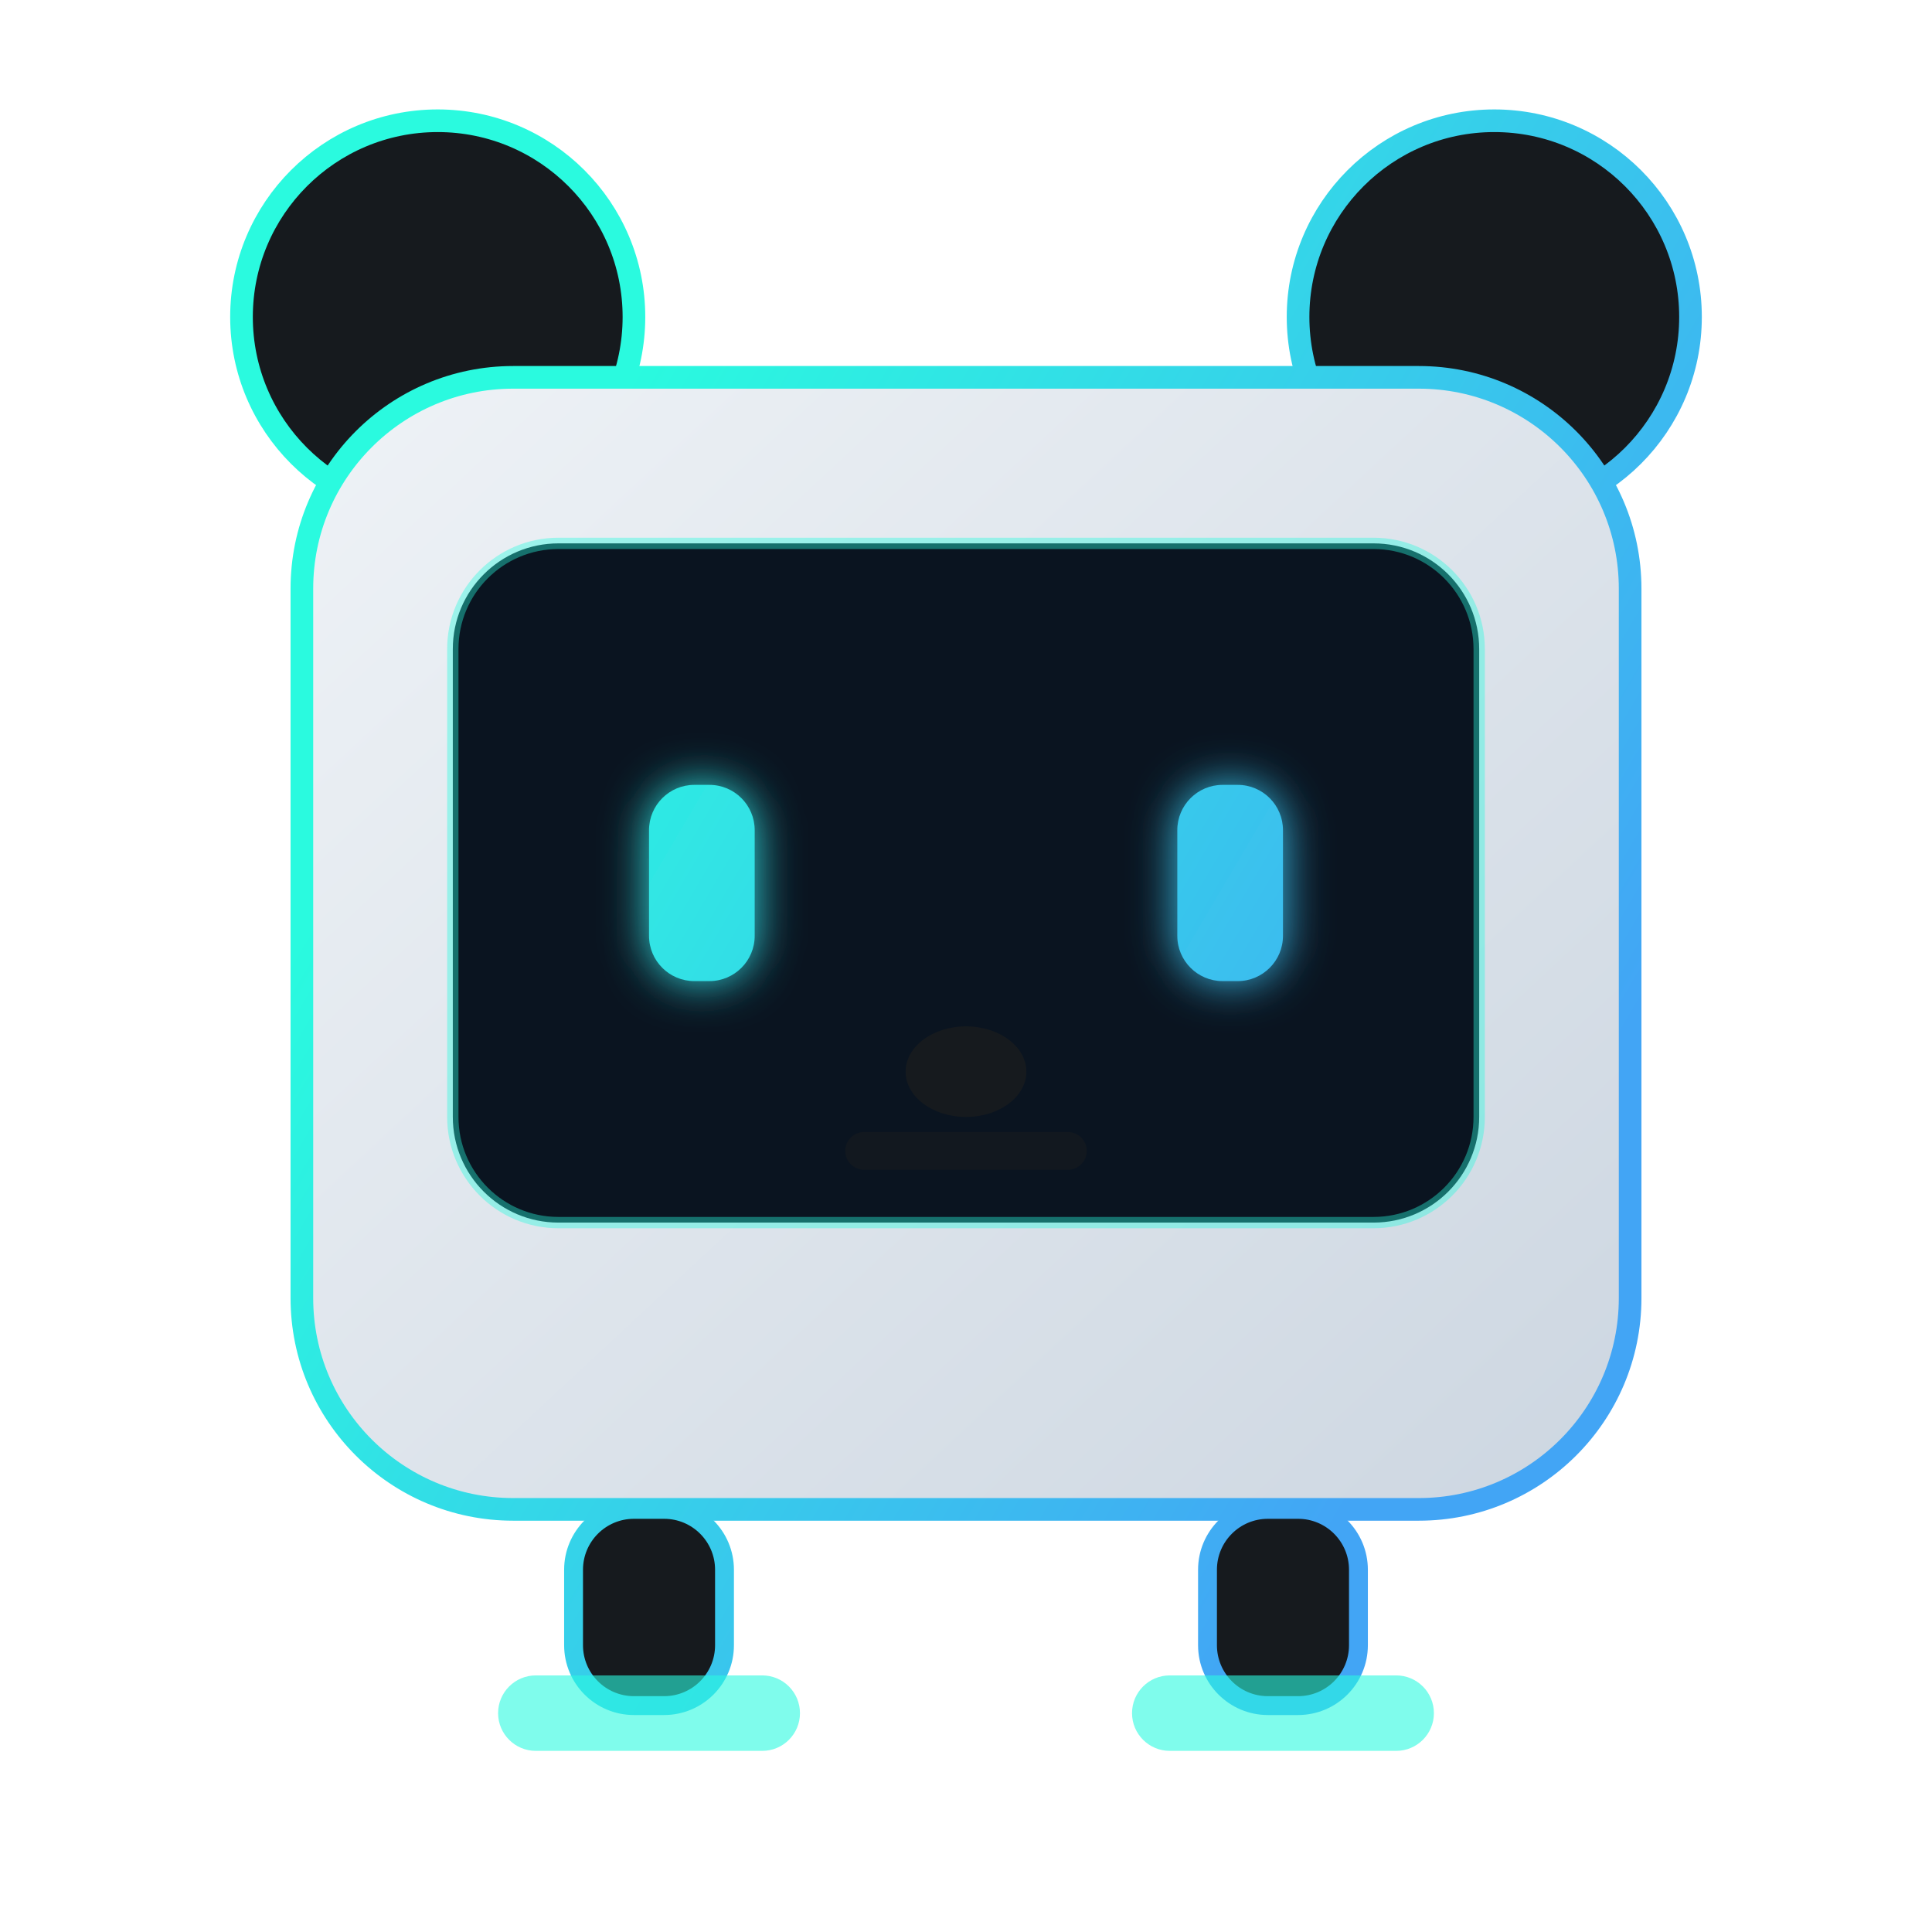
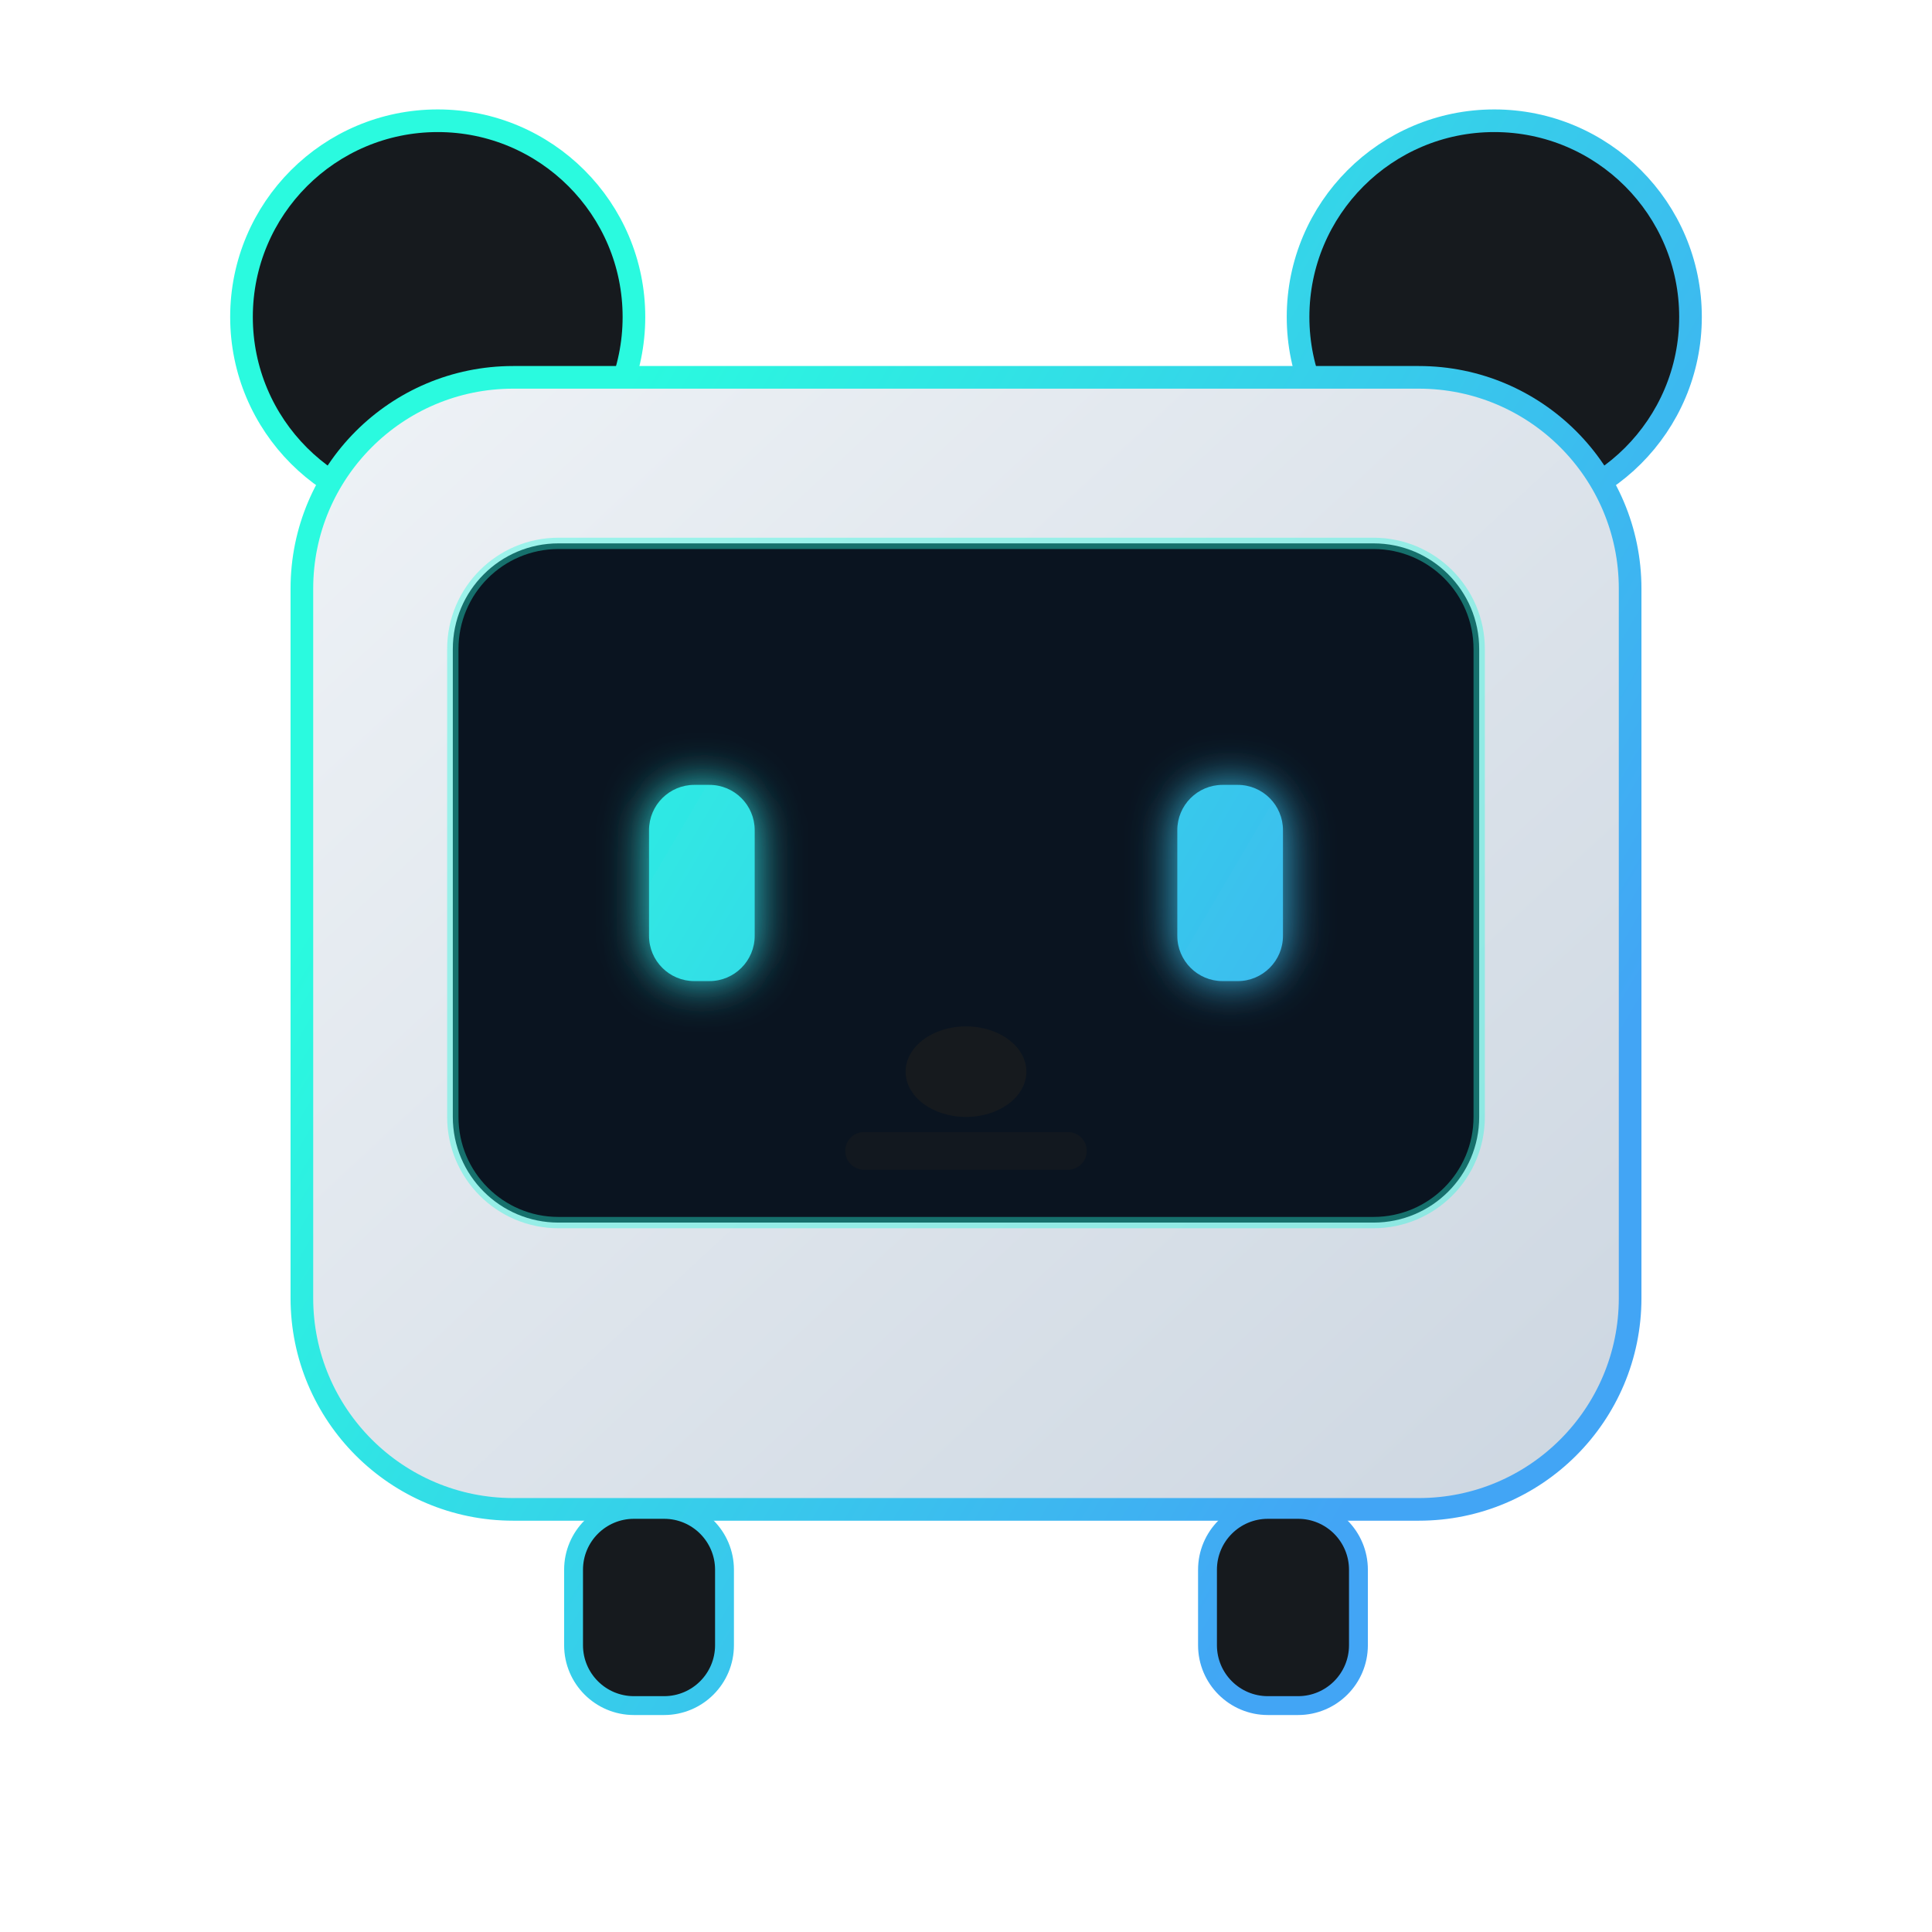
<svg xmlns="http://www.w3.org/2000/svg" width="256" height="256" viewBox="0 0 256 256" fill="none">
  <defs>
    <linearGradient id="bodyGrad" x1="48" y1="48" x2="208" y2="220" gradientUnits="userSpaceOnUse">
      <stop offset="0" stop-color="#eef2f6" />
      <stop offset="1" stop-color="#cbd5e0" />
    </linearGradient>
    <linearGradient id="accentGrad" x1="60" y1="90" x2="196" y2="170" gradientUnits="userSpaceOnUse">
      <stop offset="0" stop-color="#2afadf" />
      <stop offset="1" stop-color="#42a5f5" />
    </linearGradient>
    <filter id="glow" x="-30%" y="-30%" width="160%" height="160%">
      <feGaussianBlur stdDeviation="3" result="blur" />
      <feMerge>
        <feMergeNode in="blur" />
        <feMergeNode in="SourceGraphic" />
      </feMerge>
    </filter>
  </defs>
  <g id="pet-body-group">
    <circle cx="58" cy="42" r="26" fill="#161a1e" stroke="url(#accentGrad)" stroke-width="3" />
    <circle cx="198" cy="42" r="26" fill="#161a1e" stroke="url(#accentGrad)" stroke-width="3" />
    <rect x="40" y="50" width="176" height="150" rx="28" fill="url(#bodyGrad)" stroke="url(#accentGrad)" stroke-width="3" />
    <ellipse cx="93" cy="112" rx="22" ry="28" fill="#161a1e" />
    <ellipse cx="163" cy="112" rx="22" ry="28" fill="#161a1e" />
    <rect x="60" y="72" width="136" height="90" rx="14" fill="#0a1420" stroke="#2afadf" stroke-opacity="0.4" stroke-width="1.5" />
    <g filter="url(#glow)">
      <rect x="86" y="104" width="14" height="26" rx="6" fill="url(#accentGrad)">
        <animate attributeName="height" values="26;2;26" keyTimes="0;0.5;1" dur="3.2s" repeatCount="indefinite" />
        <animate attributeName="y" values="104;117;104" keyTimes="0;0.5;1" dur="3.2s" repeatCount="indefinite" />
      </rect>
      <rect x="156" y="104" width="14" height="26" rx="6" fill="url(#accentGrad)">
        <animate attributeName="height" values="26;2;26" keyTimes="0;0.5;1" dur="3.2s" repeatCount="indefinite" />
        <animate attributeName="y" values="104;117;104" keyTimes="0;0.5;1" dur="3.2s" repeatCount="indefinite" />
      </rect>
    </g>
    <ellipse cx="128" cy="142" rx="8" ry="6" fill="#161a1e" />
    <rect x="112" y="150" width="32" height="5" rx="2.5" fill="#161a1e" fill-opacity="0.7" />
    <rect x="76" y="200" width="20" height="26" rx="8" fill="#161a1e" stroke="url(#accentGrad)" stroke-width="2.5" />
    <rect x="160" y="200" width="20" height="26" rx="8" fill="#161a1e" stroke="url(#accentGrad)" stroke-width="2.5" />
-     <rect x="66" y="222" width="40" height="10" rx="5" fill="#2afadf" fill-opacity="0.6" />
-     <rect x="150" y="222" width="40" height="10" rx="5" fill="#2afadf" fill-opacity="0.6" />
  </g>
</svg>
